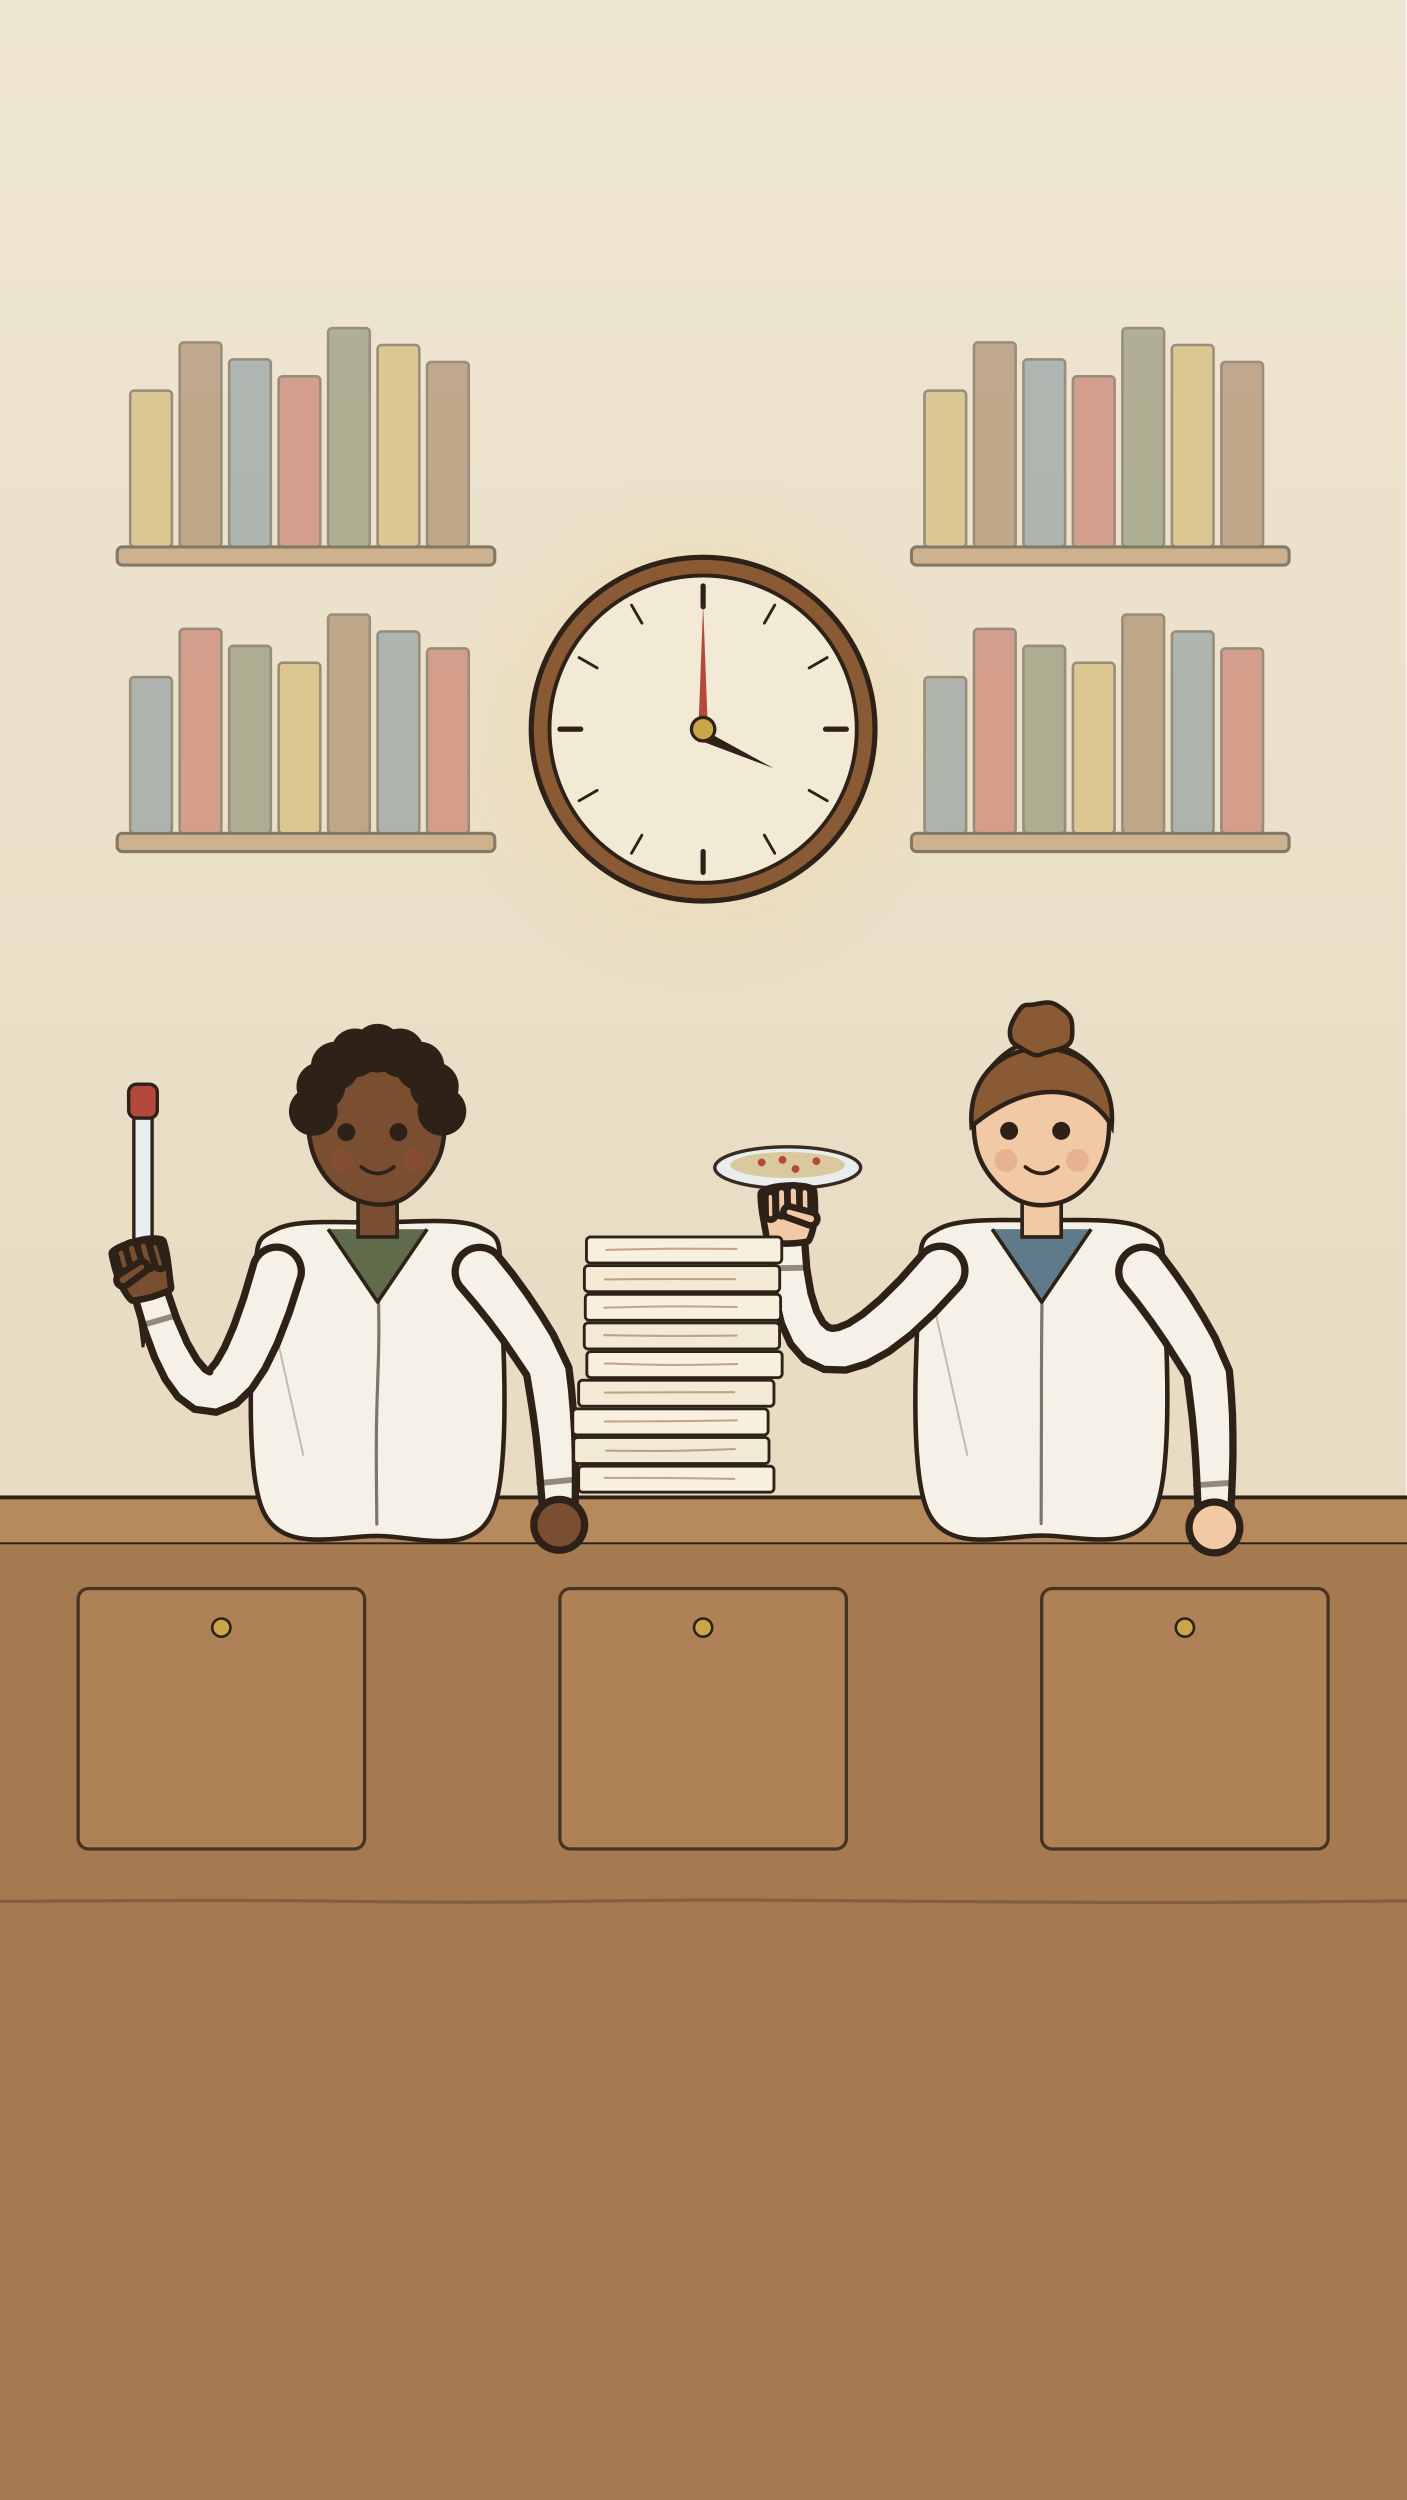
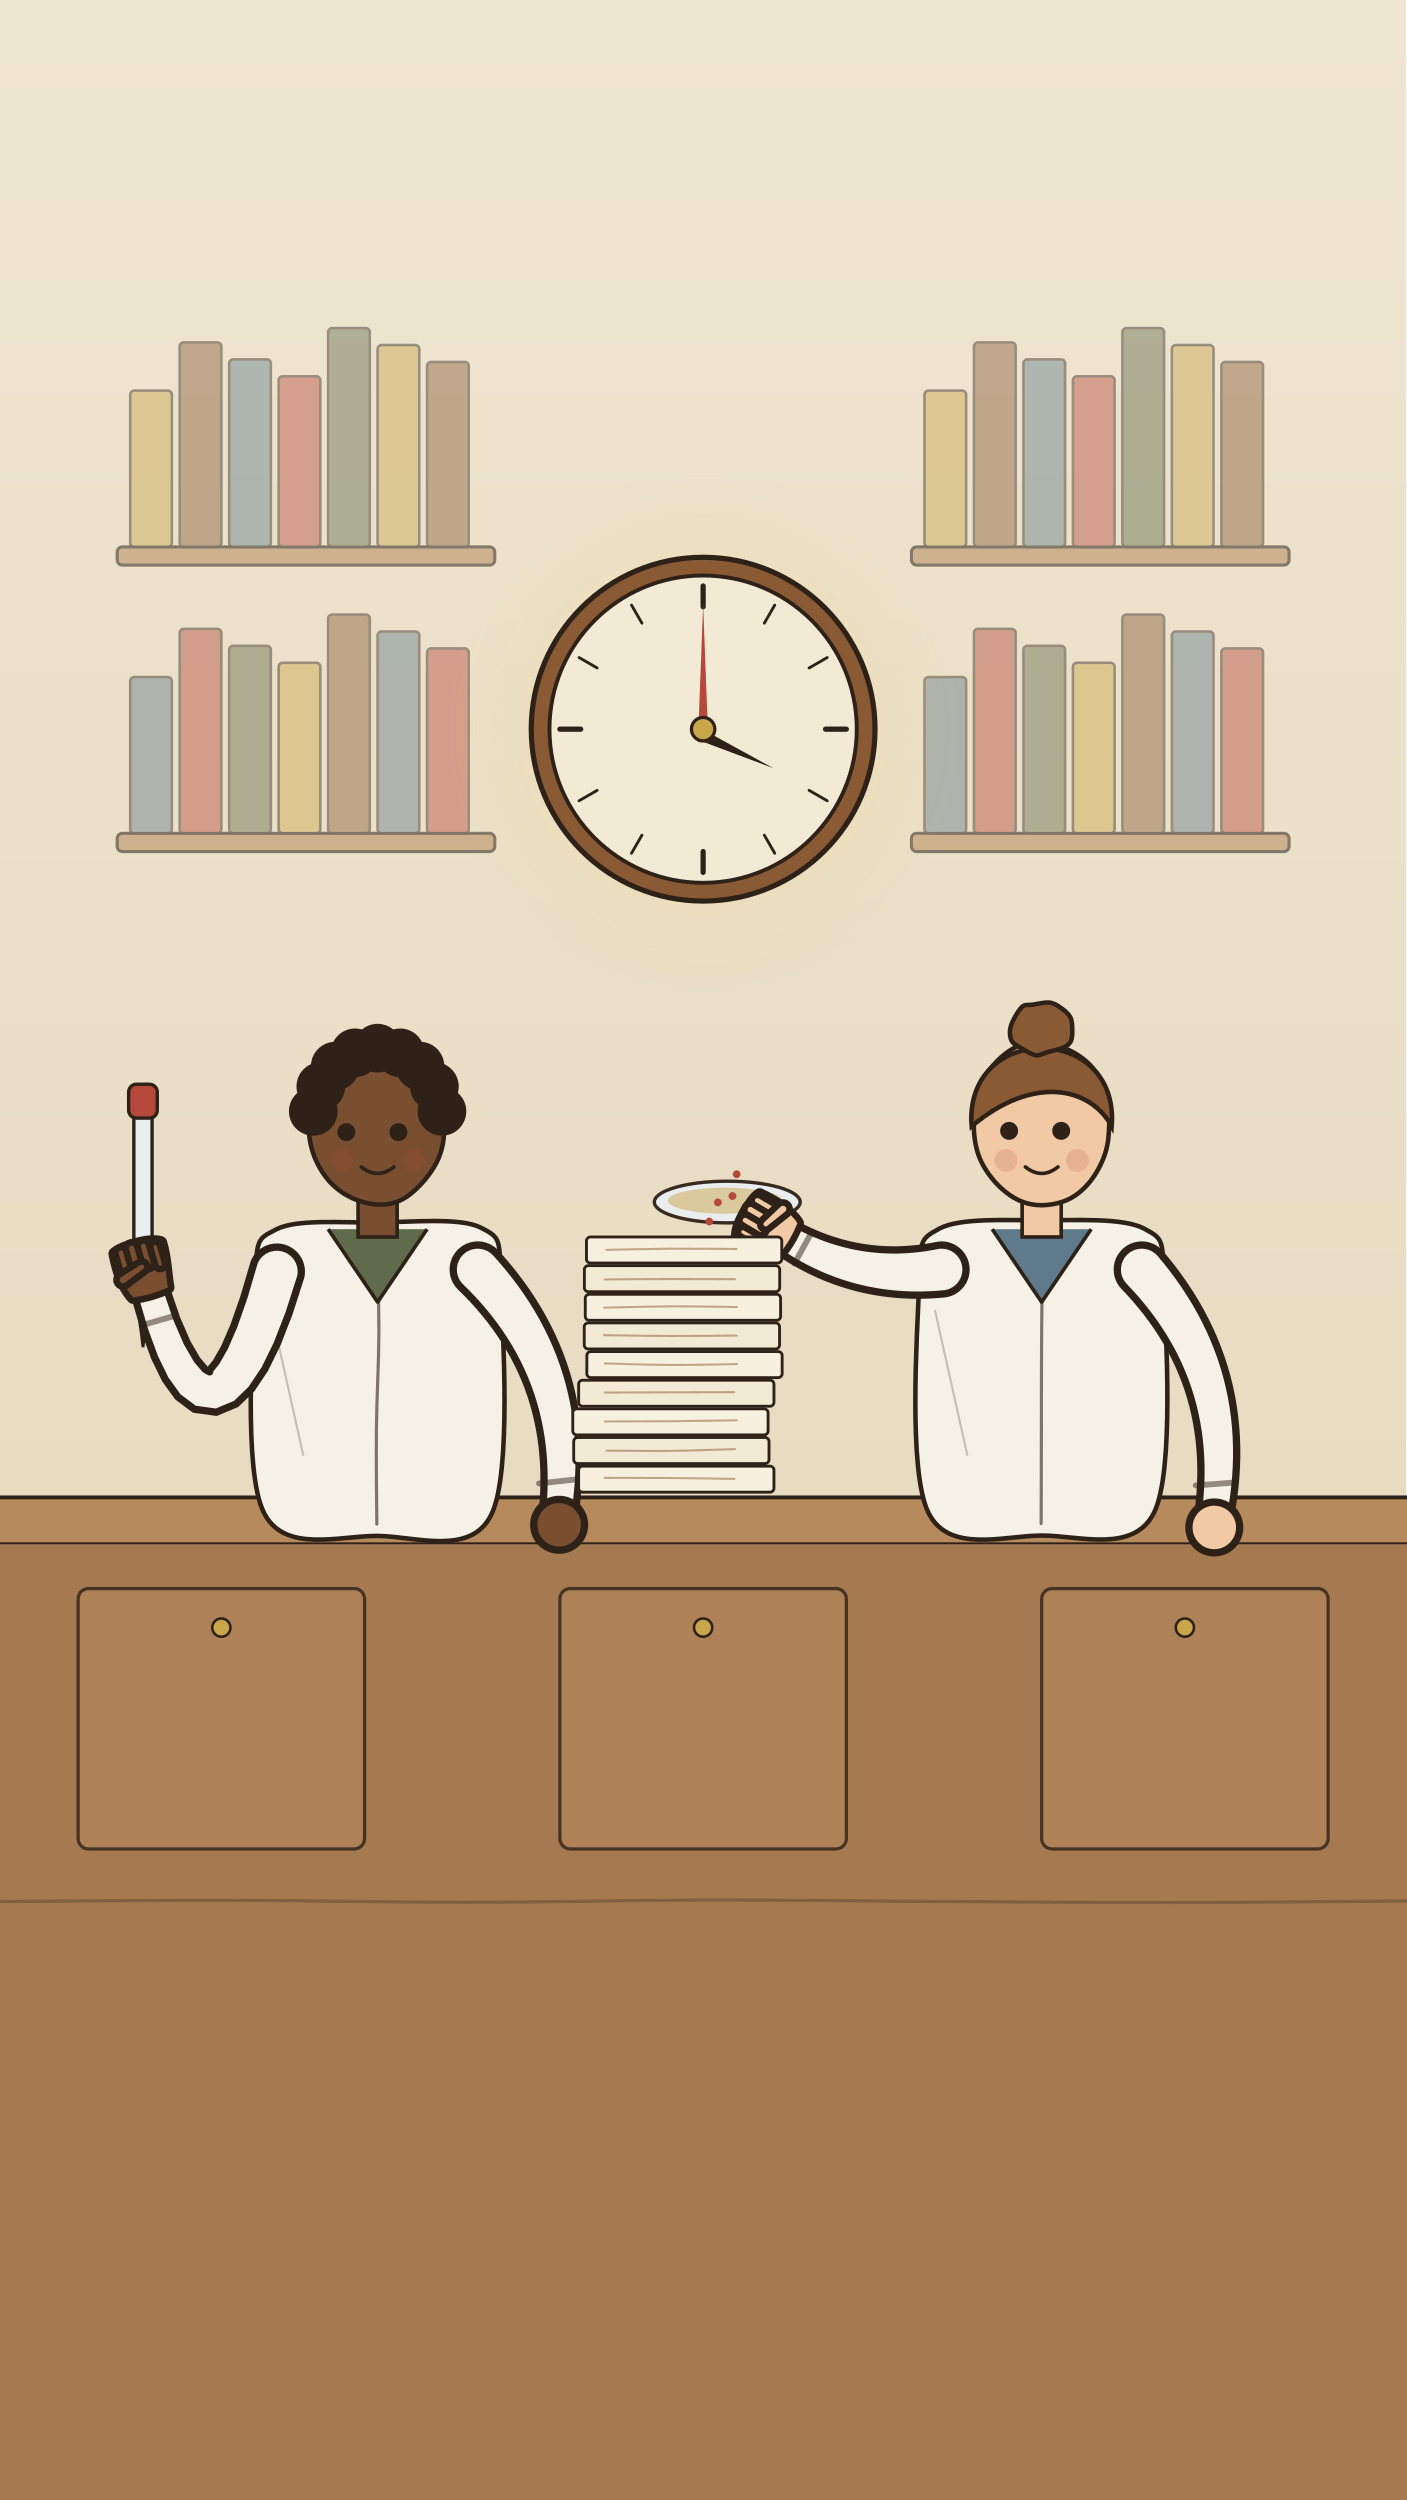
<svg xmlns="http://www.w3.org/2000/svg" viewBox="0 0 1080 1920" width="1080" height="1920">
  <defs>
    <linearGradient id="U003lg1" x1="0" y1="0" x2="0" y2="1">
      <stop offset="0" stop-color="#efe6d2" stop-opacity="1" />
      <stop offset="1" stop-color="#e2d4b6" stop-opacity="1" />
    </linearGradient>
    <radialGradient id="U003rg2" cx="0.5" cy="0.5" r="0.5">
      <stop offset="0" stop-color="#f2c14e" stop-opacity="0.3" />
      <stop offset="0.5" stop-color="#f2c14e" stop-opacity="0.135" />
      <stop offset="1" stop-color="#f2c14e" stop-opacity="0" />
    </radialGradient>
  </defs>
  <rect id="bg-paper" x="0" y="0" width="1080" height="1920" fill="url(#U003lg1)" />
  <g id="archive-shelves-bg" opacity=".55">
    <rect x="90.0" y="420.0" width="290.0" height="14.0" rx="4" fill="#b68a5c" stroke="#2e2218" stroke-width="2.4" />
    <rect x="700.0" y="420.0" width="290.0" height="14.0" rx="4" fill="#b68a5c" stroke="#2e2218" stroke-width="2.4" />
    <rect x="100.0" y="300.0" width="32.0" height="120.0" rx="3" fill="#c9a64a" stroke="#2e2218" stroke-width="2" opacity=".8" />
    <rect x="710.0" y="300.0" width="32.0" height="120.0" rx="3" fill="#c9a64a" stroke="#2e2218" stroke-width="2" opacity=".8" />
    <rect x="138.0" y="263.0" width="32.0" height="157.0" rx="3" fill="#8a5a34" stroke="#2e2218" stroke-width="2" opacity=".8" />
    <rect x="748.0" y="263.0" width="32.0" height="157.0" rx="3" fill="#8a5a34" stroke="#2e2218" stroke-width="2" opacity=".8" />
    <rect x="176.0" y="276.0" width="32.0" height="144.0" rx="3" fill="#5f7a8a" stroke="#2e2218" stroke-width="2" opacity=".8" />
    <rect x="786.0" y="276.0" width="32.0" height="144.0" rx="3" fill="#5f7a8a" stroke="#2e2218" stroke-width="2" opacity=".8" />
    <rect x="214.0" y="289.0" width="32.0" height="131.0" rx="3" fill="#b5483b" stroke="#2e2218" stroke-width="2" opacity=".8" />
    <rect x="824.0" y="289.0" width="32.0" height="131.0" rx="3" fill="#b5483b" stroke="#2e2218" stroke-width="2" opacity=".8" />
    <rect x="252.0" y="252.0" width="32.0" height="168.0" rx="3" fill="#5f6b4a" stroke="#2e2218" stroke-width="2" opacity=".8" />
    <rect x="862.0" y="252.0" width="32.0" height="168.0" rx="3" fill="#5f6b4a" stroke="#2e2218" stroke-width="2" opacity=".8" />
    <rect x="290.0" y="265.0" width="32.0" height="155.0" rx="3" fill="#c9a64a" stroke="#2e2218" stroke-width="2" opacity=".8" />
    <rect x="900.0" y="265.0" width="32.0" height="155.0" rx="3" fill="#c9a64a" stroke="#2e2218" stroke-width="2" opacity=".8" />
    <rect x="328.0" y="278.0" width="32.0" height="142.0" rx="3" fill="#8a5a34" stroke="#2e2218" stroke-width="2" opacity=".8" />
    <rect x="938.0" y="278.0" width="32.0" height="142.0" rx="3" fill="#8a5a34" stroke="#2e2218" stroke-width="2" opacity=".8" />
    <rect x="90.0" y="640.0" width="290.0" height="14.0" rx="4" fill="#b68a5c" stroke="#2e2218" stroke-width="2.4" />
    <rect x="700.0" y="640.0" width="290.0" height="14.0" rx="4" fill="#b68a5c" stroke="#2e2218" stroke-width="2.4" />
    <rect x="100.0" y="520.0" width="32.0" height="120.0" rx="3" fill="#5f7a8a" stroke="#2e2218" stroke-width="2" opacity=".8" />
    <rect x="710.0" y="520.0" width="32.0" height="120.0" rx="3" fill="#5f7a8a" stroke="#2e2218" stroke-width="2" opacity=".8" />
    <rect x="138.0" y="483.0" width="32.0" height="157.0" rx="3" fill="#b5483b" stroke="#2e2218" stroke-width="2" opacity=".8" />
    <rect x="748.0" y="483.0" width="32.0" height="157.0" rx="3" fill="#b5483b" stroke="#2e2218" stroke-width="2" opacity=".8" />
    <rect x="176.0" y="496.0" width="32.0" height="144.0" rx="3" fill="#5f6b4a" stroke="#2e2218" stroke-width="2" opacity=".8" />
    <rect x="786.0" y="496.0" width="32.0" height="144.0" rx="3" fill="#5f6b4a" stroke="#2e2218" stroke-width="2" opacity=".8" />
    <rect x="214.0" y="509.0" width="32.0" height="131.0" rx="3" fill="#c9a64a" stroke="#2e2218" stroke-width="2" opacity=".8" />
    <rect x="824.0" y="509.0" width="32.0" height="131.0" rx="3" fill="#c9a64a" stroke="#2e2218" stroke-width="2" opacity=".8" />
    <rect x="252.0" y="472.0" width="32.0" height="168.0" rx="3" fill="#8a5a34" stroke="#2e2218" stroke-width="2" opacity=".8" />
    <rect x="862.0" y="472.0" width="32.0" height="168.0" rx="3" fill="#8a5a34" stroke="#2e2218" stroke-width="2" opacity=".8" />
    <rect x="290.0" y="485.0" width="32.0" height="155.0" rx="3" fill="#5f7a8a" stroke="#2e2218" stroke-width="2" opacity=".8" />
    <rect x="900.0" y="485.0" width="32.0" height="155.0" rx="3" fill="#5f7a8a" stroke="#2e2218" stroke-width="2" opacity=".8" />
    <rect x="328.0" y="498.0" width="32.0" height="142.0" rx="3" fill="#b5483b" stroke="#2e2218" stroke-width="2" opacity=".8" />
    <rect x="938.0" y="498.0" width="32.0" height="142.0" rx="3" fill="#b5483b" stroke="#2e2218" stroke-width="2" opacity=".8" />
  </g>
  <circle cx="540" cy="560" r="200" fill="url(#U003rg2)" />
  <g id="mv-core-swell-clock-face">
    <circle cx="540" cy="560" r="132" fill="#8a5a34" stroke="#2e2218" stroke-width="4" />
    <circle cx="540" cy="560" r="118" fill="#f3ead6" stroke="#2e2218" stroke-width="3" />
    <path d="M540.0,450.0 L540.0,466.0" stroke="#2e2218" stroke-width="4" stroke-linecap="round" />
    <path d="M595.0,464.7 L587.0,478.6" stroke="#2e2218" stroke-width="2.2" stroke-linecap="round" />
    <path d="M635.3,505.0 L621.4,513.0" stroke="#2e2218" stroke-width="2.2" stroke-linecap="round" />
    <path d="M650.0,560.0 L634.0,560.0" stroke="#2e2218" stroke-width="4" stroke-linecap="round" />
    <path d="M635.3,615.0 L621.4,607.0" stroke="#2e2218" stroke-width="2.2" stroke-linecap="round" />
    <path d="M595.0,655.3 L587.0,641.4" stroke="#2e2218" stroke-width="2.2" stroke-linecap="round" />
    <path d="M540.0,670.0 L540.0,654.0" stroke="#2e2218" stroke-width="4" stroke-linecap="round" />
    <path d="M485.0,655.3 L493.0,641.4" stroke="#2e2218" stroke-width="2.2" stroke-linecap="round" />
    <path d="M444.7,615.0 L458.6,607.0" stroke="#2e2218" stroke-width="2.2" stroke-linecap="round" />
    <path d="M430.0,560.0 L446.0,560.0" stroke="#2e2218" stroke-width="4" stroke-linecap="round" />
    <path d="M444.7,505.0 L458.6,513.0" stroke="#2e2218" stroke-width="2.2" stroke-linecap="round" />
    <path d="M485.0,464.7 L493.0,478.6" stroke="#2e2218" stroke-width="2.2" stroke-linecap="round" />
  </g>
  <g id="mv-rotor-clock-hour-hand" data-pivot="540 560" data-per="6">
    <path d="M532,556 L594,590 L538,569Z" fill="#2e2218" />
    <circle cx="540" cy="560" r="6" fill="#2e2218" />
  </g>
  <g id="mv-rotor-clock-minute-hand" data-pivot="540 560" data-per="1.2">
    <path d="M536,570 L540,464 L544,570Z" fill="#b5483b" />
    <circle cx="540" cy="560" r="9" fill="#c9a64a" stroke="#2e2218" stroke-width="2.5" />
  </g>
  <g id="lab-bench">
    <rect x="-10.0" y="1150.0" width="1100.0" height="36.0" rx="6" fill="#b68a5c" stroke="#2e2218" stroke-width="3" />
    <rect x="-10" y="1186" width="1100" height="740" fill="#a57a50" />
    <rect x="60.0" y="1220.0" width="220.0" height="200.0" rx="8" fill="#b08458" stroke="#2e2218" stroke-width="2.5" opacity=".8" />
    <circle cx="170" cy="1250" r="7" fill="#c9a64a" stroke="#2e2218" stroke-width="2" />
    <rect x="430.0" y="1220.0" width="220.0" height="200.0" rx="8" fill="#b08458" stroke="#2e2218" stroke-width="2.5" opacity=".8" />
    <circle cx="540" cy="1250" r="7" fill="#c9a64a" stroke="#2e2218" stroke-width="2" />
    <rect x="800.0" y="1220.0" width="220.0" height="200.0" rx="8" fill="#b08458" stroke="#2e2218" stroke-width="2.5" opacity=".8" />
    <circle cx="910" cy="1250" r="7" fill="#c9a64a" stroke="#2e2218" stroke-width="2" />
    <path d="M0.2,1460.3 C30.3,1460.2 120.7,1459.4 180.8,1459.5 C240.8,1459.6 300.3,1461.0 360.4,1460.9 C420.4,1460.9 481.0,1459.4 541.0,1459.2 C601.0,1459.1 660.5,1460.0 720.4,1460.3 C780.2,1460.6 840.1,1461.2 900.0,1461.1 C960.0,1461.1 1050.1,1460.1 1080.1,1459.9" fill="none" stroke="#2e2218" stroke-width="2.5" stroke-linecap="round" opacity="0.3" />
  </g>
  <g id="mv-breathe-geneticist-a-person">
    <path d="M212.3,944.1 C196.8,952.1 197.4,950.8 195.8,987.0 C194.1,1023.3 186.7,1129.3 202.5,1161.4 C218.2,1193.5 261.1,1179.2 290.3,1179.6 C319.4,1179.9 361.6,1195.3 377.3,1163.3 C393.1,1131.3 386.1,1024.4 384.8,987.6 C383.4,950.9 385.2,951.0 369.2,942.8 C353.2,934.7 315.1,938.7 288.9,938.9 C262.8,939.1 227.8,936.1 212.3,944.1Z" fill="#f6f1e6" stroke="#2e2218" stroke-width="3.5" />
    <path d="M289.5,947.1 C289.7,959.7 291.0,997.9 291.0,1022.8 C290.9,1047.6 289.4,1071.5 289.1,1096.2 C288.8,1120.8 289.3,1158.1 289.4,1170.5" fill="none" stroke="#2e2218" stroke-width="2.45" stroke-linecap="round" opacity="0.6" />
    <path d="M252,944 L290,1000 L328,944" fill="#5f6b4a" stroke="#2e2218" stroke-width="2.8" stroke-linejoin="round" />
    <path d="M208,1006 l25,112" stroke="#2e2218" stroke-width="1.6" opacity=".25" />
    <g class="mv mv-limb-geneticist-a-r-1" data-pivot="213.1 975.0">
      <rect x="102.8" y="852.7" width="14.0" height="150.0" rx="6" fill="#e9eef0" stroke="#2e2218" stroke-width="2.6" />
      <rect x="98.8" y="832.7" width="22.0" height="26.0" rx="6" fill="#b5483b" stroke="#2e2218" stroke-width="2.6" />
      <path d="M105.83,1002.673 L109.83,1034.673 L113.83,1002.673Z" fill="#e9eef0" stroke="#2e2218" stroke-width="2.2" />
      <path d="M195.2,969.5 L187.2,996.6 L179.6,1018.3 L172.4,1034.9 L166.0,1046.1 L161.4,1051.8 L160.4,1053.0 L161.0,1053.6 L157.6,1051.7 L151.3,1044.3 L143.7,1031.2 L135.7,1012.7 L127.5,988.7 A12.5,12.5 0 0 0 103.6,996.3 L111.0,1021.4 L118.7,1042.5 L127.0,1059.5 L136.6,1072.8 L149.3,1082.3 L166.1,1084.6 L181.4,1078.2 L193.2,1066.7 L203.4,1051.4 L212.9,1032.0 L222.1,1008.3 L231.0,980.5 A18.8,18.8 0 0 0 195.2,969.5Z" fill="#f6f1e6" stroke="#2e2218" stroke-width="5.62" stroke-linejoin="round" />
      <path d="M135.0,1010.3 L108.6,1017.9" stroke="#2e2218" stroke-width="4.50" stroke-linecap="round" opacity=".5" />
      <g transform="translate(115.6 992.5) rotate(343.90) scale(37.500)">
        <g fill="#2e2218" stroke="#2e2218" stroke-width="0.27" stroke-linejoin="round">
          <path d="M0.370,0 C0.111,0.04 -0.111,0.04 -0.370,0 C-0.500,-0.25 -0.510,-0.62 -0.480,-0.960 C-0.288,-1.050 0.288,-1.050 0.480,-0.920 C0.490,-0.62 0.390,-0.22 0.370,0 Z" />
        </g>
        <g fill="#7a4e30" stroke="none">
          <path d="M0.370,0 C0.111,0.04 -0.111,0.04 -0.370,0 C-0.500,-0.25 -0.510,-0.62 -0.480,-0.960 C-0.288,-1.050 0.288,-1.050 0.480,-0.920 C0.490,-0.62 0.390,-0.22 0.370,0 Z" />
        </g>
        <path d="M-0.473,-0.94 L-0.473,-0.57 A0.118,0.118 0 0 0 -0.237,-0.57 L-0.237,-0.94 A0.118,0.118 0 0 0 -0.473,-0.94 Z" fill="#7a4e30" stroke="#2e2218" stroke-width="0.135" stroke-linejoin="round" />
        <path d="M-0.244,-0.97 L-0.244,-0.6 A0.124,0.124 0 0 0 0.004,-0.6 L0.004,-0.97 A0.124,0.124 0 0 0 -0.244,-0.97 Z" fill="#7a4e30" stroke="#2e2218" stroke-width="0.135" stroke-linejoin="round" />
        <path d="M0.002,-0.95 L0.002,-0.58 A0.118,0.118 0 0 0 0.238,-0.58 L0.238,-0.95 A0.118,0.118 0 0 0 0.002,-0.95 Z" fill="#7a4e30" stroke="#2e2218" stroke-width="0.135" stroke-linejoin="round" />
        <path d="M0.248,-0.87 L0.248,-0.5 A0.102,0.102 0 0 0 0.452,-0.5 L0.452,-0.87 A0.102,0.102 0 0 0 0.248,-0.87 Z" fill="#7a4e30" stroke="#2e2218" stroke-width="0.135" stroke-linejoin="round" />
        <path d="M-0.427,-0.272 L0.016,-0.441 A0.115,0.115 0 0 0 -0.056,-0.659 L-0.513,-0.528 A0.135,0.135 0 0 0 -0.427,-0.272 Z" fill="#7a4e30" stroke="#2e2218" stroke-width="0.135" stroke-linejoin="round" />
      </g>
    </g>
-     <g class="mv mv-limb-geneticist-a-l-1" data-pivot="366.9 975.0">
-       <path d="M352.81,987.35 L364.64,1001.26 L375.78,1015.14 L386.31,1029.29 L396.06,1043.53 L404.54,1056.10 L407.16,1071.67 L409.60,1087.42 L411.63,1102.72 L413.18,1117.68 L414.51,1132.29 L415.72,1146.60 L416.71,1160.44 A12.50,12.50 0 0 0 441.69,1160.16 L441.88,1145.80 L441.95,1131.10 L441.79,1116.12 L441.34,1100.49 L440.37,1084.36 L438.96,1067.50 L436.87,1050.19 L425.08,1025.35 L415.39,1009.55 L404.86,993.80 L393.41,978.09 L381.61,963.45 A18.80,18.80 0 0 0 352.81,987.35 Z" fill="#f6f1e6" stroke="#2e2218" stroke-width="5.62" stroke-linejoin="round" />
-       <path d="M414.03,1139.10 L441.50,1136.30" stroke="#2e2218" stroke-width="4.50" stroke-linecap="round" opacity=".5" />
-       <circle cx="429.49" cy="1171.05" r="19.5" fill="#7a4e30" stroke="#2e2218" stroke-width="5.62" />
+     <g class="mv mv-limb-geneticist-a-l-1" data-pivot="366.9 975.0" data-armfixed="1">
+       <path d="M353.36,988.05 L358.25,992.88 L362.88,997.70 L367.37,1002.64 L371.84,1007.86 L376.02,1013.05 L380.04,1018.37 L383.88,1023.81 L387.55,1029.37 L391.04,1035.04 L394.33,1040.83 L397.41,1046.74 L400.30,1052.75 L402.97,1058.86 L405.42,1065.07 L407.71,1071.55 L409.71,1077.94 L411.50,1084.40 L413.05,1090.94 L414.39,1097.53 L415.50,1104.18 L416.39,1110.88 L417.06,1117.62 L417.53,1124.40 L417.78,1131.20 L417.82,1138.17 L417.67,1145.00 L417.33,1151.85 L416.79,1158.82 A12.50,12.50 0 0 0 441.61,1161.78 L442.66,1154.35 L443.51,1146.77 L444.16,1139.14 L444.58,1131.63 L444.77,1123.95 L444.73,1116.25 L444.44,1108.55 L443.90,1100.84 L443.10,1093.13 L442.04,1085.45 L440.71,1077.79 L439.10,1070.17 L437.23,1062.60 L435.15,1055.28 L432.75,1047.84 L430.08,1040.50 L427.15,1033.24 L423.96,1026.09 L420.53,1019.06 L416.87,1012.14 L412.97,1005.35 L408.86,998.69 L404.54,992.16 L400.02,985.78 L395.43,979.69 L390.55,973.59 L385.51,967.63 L380.44,961.95 A18.80,18.80 0 0 0 353.36,988.05Z" fill="#f6f1e6" stroke="#2e2218" stroke-width="5.62" stroke-linejoin="round" />
+       <path d="M413.96,1139.31 L441.39,1136.29" stroke="#2e2218" stroke-width="4.50" stroke-linecap="round" opacity=".5" />
+       <circle cx="429.42" cy="1171.05" r="19.5" fill="#7a4e30" stroke="#2e2218" stroke-width="5.62" />
    </g>
    <g id="mv-nod-geneticist-a-head">
      <rect x="275" y="906" width="30" height="44" fill="#7a4e30" stroke="#2e2218" stroke-width="2.8" />
      <path d="M341.5,862.5 C341.3,870.6 340.6,879.0 338.1,886.2 C335.6,893.4 331.3,900.1 326.5,905.9 C321.7,911.7 315.2,917.8 309.2,921.0 C303.2,924.2 297.2,925.4 290.5,925.1 C283.8,924.9 275.6,922.7 269.2,919.5 C262.8,916.4 256.9,911.9 252.1,906.3 C247.4,900.7 243.1,893.4 240.6,886.0 C238.1,878.6 236.7,869.8 236.9,861.9 C237.1,854.0 239.2,845.8 241.8,838.5 C244.5,831.2 248.1,823.6 252.8,818.0 C257.5,812.5 263.9,808.5 270.0,805.3 C276.1,802.2 282.9,799.3 289.6,799.1 C296.3,799.0 303.7,801.5 310.1,804.5 C316.4,807.6 322.8,812.0 327.7,817.5 C332.6,823.0 336.9,830.1 339.2,837.6 C341.6,845.1 341.7,854.5 341.5,862.5Z" fill="#7a4e30" stroke="#2e2218" stroke-width="3.5" />
      <circle cx="240.6" cy="853.5" r="17.5" fill="#2e2218" stroke="#2e2218" stroke-width="2.4" />
      <circle cx="246.4" cy="834.4" r="17.5" fill="#2e2218" stroke="#2e2218" stroke-width="2.4" />
      <circle cx="257.5" cy="818.8" r="17.5" fill="#2e2218" stroke="#2e2218" stroke-width="2.4" />
      <circle cx="272.7" cy="808.6" r="17.5" fill="#2e2218" stroke="#2e2218" stroke-width="2.4" />
      <circle cx="290.0" cy="805.0" r="17.5" fill="#2e2218" stroke="#2e2218" stroke-width="2.4" />
      <circle cx="307.3" cy="808.6" r="17.5" fill="#2e2218" stroke="#2e2218" stroke-width="2.4" />
      <circle cx="322.5" cy="818.8" r="17.5" fill="#2e2218" stroke="#2e2218" stroke-width="2.4" />
      <circle cx="333.6" cy="834.4" r="17.5" fill="#2e2218" stroke="#2e2218" stroke-width="2.4" />
      <circle cx="339.4" cy="853.5" r="17.5" fill="#2e2218" stroke="#2e2218" stroke-width="2.4" />
      <g id="mv-blink-geneticist-a-eyes">
        <circle cx="266.0" cy="869.5" r="6.9" fill="#2e2218" />
        <circle cx="306.0" cy="869.5" r="6.9" fill="#2e2218" />
      </g>
      <circle cx="262.5" cy="891.2" r="8.8" fill="#b5483b" opacity=".18" />
      <circle cx="317.5" cy="891.2" r="8.8" fill="#b5483b" opacity=".18" />
      <path d="M277.5,896.2 Q290.0,906.2 302.5,896.2" fill="none" stroke="#2e2218" stroke-width="2.8" stroke-linecap="round" />
    </g>
  </g>
  <g id="mv-breathe-geneticist-b-person">
    <path d="M721.4,943.6 C705.6,952.2 707.2,952.1 705.8,988.4 C704.4,1024.8 697.3,1129.9 713.0,1161.7 C728.7,1193.5 771.1,1179.3 800.0,1179.3 C828.9,1179.2 870.7,1193.4 886.4,1161.5 C902.0,1129.6 895.3,1024.4 894.0,988.1 C892.7,951.7 894.3,952.0 878.7,943.6 C863.0,935.1 826.2,937.2 800.0,937.2 C773.8,937.2 737.1,935.1 721.4,943.6Z" fill="#f6f1e6" stroke="#2e2218" stroke-width="3.5" />
    <path d="M800.9,948.9 C800.7,960.9 800.1,996.3 800.0,1021.0 C799.8,1045.8 799.8,1072.5 799.8,1097.3 C799.7,1122.2 799.6,1157.9 799.6,1170.1" fill="none" stroke="#2e2218" stroke-width="2.45" stroke-linecap="round" opacity="0.6" />
    <path d="M762,944 L800,1000 L838,944" fill="#5f7a8a" stroke="#2e2218" stroke-width="2.8" stroke-linejoin="round" />
    <path d="M718,1006 l25,112" stroke="#2e2218" stroke-width="1.6" opacity=".25" />
-     <g class="mv mv-limb-geneticist-b-r-1" data-pivot="723.1 975.0">
-       <ellipse cx="604.96" cy="896.748" rx="56" ry="16" fill="#e9eef0" stroke="#2e2218" stroke-width="2.6" opacity=".95" />
-       <ellipse cx="604.96" cy="894.748" rx="44" ry="10" fill="#c9a64a" opacity=".5" />
-       <circle cx="584.96" cy="892.748" r="3" fill="#b5483b" />
-       <circle cx="610.96" cy="897.748" r="3" fill="#b5483b" />
-       <circle cx="626.96" cy="891.748" r="3" fill="#b5483b" />
-       <circle cx="600.96" cy="890.748" r="3" fill="#b5483b" />
-       <path d="M709.2,962.4 L691.5,982.5 L675.9,998.0 L662.5,1009.3 L651.6,1016.4 L643.7,1019.6 L639.2,1020.2 L636.2,1019.4 L632.0,1015.7 L627.1,1006.9 L622.8,993.1 L619.6,974.4 L617.8,950.7 A12.5,12.5 0 0 0 592.8,952.0 L593.5,976.8 L595.8,998.4 L600.2,1016.7 L607.2,1032.2 L617.9,1044.5 L632.9,1051.7 L649.7,1052.2 L666.1,1047.2 L682.7,1038.0 L699.8,1025.0 L718.0,1008.1 L737.0,987.6 A18.8,18.8 0 0 0 709.2,962.4Z" fill="#f6f1e6" stroke="#2e2218" stroke-width="5.62" stroke-linejoin="round" />
-       <path d="M619.4,973.6 L591.9,974.1" stroke="#2e2218" stroke-width="4.50" stroke-linecap="round" opacity=".5" />
-       <g transform="translate(605.3 951.4) rotate(359.03) scale(37.500)">
+     <g class="mv mv-limb-geneticist-b-r-1" data-pivot="723.1 975.0" data-armfixed="1">
+       <ellipse cx="558.54" cy="923.16" rx="56" ry="16" fill="#e9eef0" stroke="#2e2218" stroke-width="2.6" opacity=".95" />
+       <ellipse cx="556.83" cy="922.12" rx="44" ry="10" fill="#c9a64a" opacity=".5" />
+       <circle cx="544.69" cy="938.14" r="3" fill="#b5483b" />
+       <circle cx="562.52" cy="918.56" r="3" fill="#b5483b" />
+       <circle cx="565.74" cy="901.78" r="3" fill="#b5483b" />
+       <circle cx="551.33" cy="923.45" r="3" fill="#b5483b" />
+       <path d="M720.41,956.39 L716.40,957.17 L712.52,957.84 L708.63,958.42 L704.72,958.91 L700.66,959.32 L696.73,959.62 L692.80,959.82 L688.86,959.93 L684.92,959.94 L680.98,959.84 L677.03,959.65 L673.09,959.35 L669.15,958.95 L665.22,958.45 L661.16,957.81 L657.25,957.09 L653.36,956.27 L649.48,955.35 L645.61,954.32 L641.77,953.20 L637.94,951.97 L634.14,950.65 L630.36,949.22 L626.51,947.66 L622.79,946.05 L619.10,944.34 L615.44,942.55 L611.72,940.63 A12.50,12.50 0 0 0 598.88,962.07 L602.71,964.59 L606.70,967.08 L610.75,969.49 L614.87,971.80 L618.95,973.97 L623.18,976.09 L627.48,978.11 L631.84,980.02 L636.26,981.82 L640.72,983.52 L645.24,985.10 L649.80,986.56 L654.41,987.91 L658.92,989.11 L663.60,990.21 L668.32,991.20 L673.07,992.06 L677.84,992.80 L682.63,993.41 L687.44,993.90 L692.26,994.27 L697.09,994.52 L701.93,994.65 L706.62,994.66 L711.46,994.56 L716.29,994.35 L721.12,994.02 L725.79,993.61 A18.80,18.80 0 0 0 720.41,956.39Z" fill="#f6f1e6" stroke="#2e2218" stroke-width="5.62" stroke-linejoin="round" />
+       <path d="M623.44,946.19 L610.22,970.28" stroke="#2e2218" stroke-width="4.50" stroke-linecap="round" opacity=".5" />
+       <g transform="translate(605.33 951.37) rotate(300.47) scale(37.500)">
        <g fill="#2e2218" stroke="#2e2218" stroke-width="0.27" stroke-linejoin="round">
          <path d="M-0.370,0 C-0.111,0.04 0.111,0.04 0.370,0 C0.500,-0.25 0.510,-0.62 0.480,-0.960 C0.288,-1.050 -0.288,-1.050 -0.480,-0.920 C-0.490,-0.62 -0.390,-0.22 -0.370,0 Z" />
        </g>
        <g fill="#f1c9a5" stroke="none">
          <path d="M-0.370,0 C-0.111,0.04 0.111,0.04 0.370,0 C0.500,-0.25 0.510,-0.62 0.480,-0.960 C0.288,-1.050 -0.288,-1.050 -0.480,-0.920 C-0.490,-0.62 -0.390,-0.22 -0.370,0 Z" />
        </g>
        <path d="M0.237,-0.94 L0.237,-0.57 A0.118,0.118 0 0 0 0.473,-0.57 L0.473,-0.94 A0.118,0.118 0 0 0 0.237,-0.94 Z" fill="#f1c9a5" stroke="#2e2218" stroke-width="0.135" stroke-linejoin="round" />
        <path d="M-0.004,-0.97 L-0.004,-0.6 A0.124,0.124 0 0 0 0.244,-0.6 L0.244,-0.97 A0.124,0.124 0 0 0 -0.004,-0.97 Z" fill="#f1c9a5" stroke="#2e2218" stroke-width="0.135" stroke-linejoin="round" />
        <path d="M-0.238,-0.95 L-0.238,-0.58 A0.118,0.118 0 0 0 -0.002,-0.58 L-0.002,-0.95 A0.118,0.118 0 0 0 -0.238,-0.95 Z" fill="#f1c9a5" stroke="#2e2218" stroke-width="0.135" stroke-linejoin="round" />
        <path d="M-0.452,-0.87 L-0.452,-0.5 A0.102,0.102 0 0 0 -0.248,-0.5 L-0.248,-0.87 A0.102,0.102 0 0 0 -0.452,-0.87 Z" fill="#f1c9a5" stroke="#2e2218" stroke-width="0.135" stroke-linejoin="round" />
        <path d="M0.513,-0.528 L0.056,-0.659 A0.115,0.115 0 0 0 -0.016,-0.441 L0.427,-0.272 A0.135,0.135 0 0 0 0.513,-0.528 Z" fill="#f1c9a5" stroke="#2e2218" stroke-width="0.135" stroke-linejoin="round" />
      </g>
    </g>
-     <g class="mv mv-limb-geneticist-b-l-1" data-pivot="876.9 975.0">
-       <path d="M862.28,986.84 L873.75,1001.06 L884.36,1015.41 L894.43,1029.95 L903.66,1044.48 L911.68,1057.37 L913.73,1073.02 L915.66,1088.85 L917.09,1104.17 L918.19,1119.29 L919.01,1133.89 L919.66,1148.26 L920.23,1162.09 A12.50,12.50 0 0 0 945.17,1162.70 L945.87,1148.26 L946.49,1133.59 L946.89,1118.61 L946.88,1103.01 L946.57,1086.85 L945.60,1069.97 L944.17,1052.66 L933.21,1027.39 L924.12,1011.28 L914.25,995.15 L903.26,979.10 L891.99,963.98 A18.80,18.80 0 0 0 862.28,986.84 Z" fill="#f6f1e6" stroke="#2e2218" stroke-width="5.62" stroke-linejoin="round" />
-       <path d="M918.36,1140.63 L945.82,1138.79" stroke="#2e2218" stroke-width="4.50" stroke-linecap="round" opacity=".5" />
-       <circle cx="932.68" cy="1173.09" r="19.5" fill="#f1c9a5" stroke="#2e2218" stroke-width="5.62" />
+     <g class="mv mv-limb-geneticist-b-l-1" data-pivot="876.9 975.0" data-armfixed="1">
+       <path d="M862.92,987.57 L867.63,992.57 L872.09,997.55 L876.41,1002.65 L880.69,1008.02 L884.69,1013.35 L888.52,1018.81 L892.18,1024.38 L895.65,1030.06 L898.93,1035.86 L902.02,1041.76 L904.90,1047.77 L907.57,1053.88 L910.02,1060.08 L912.26,1066.38 L914.32,1072.94 L916.10,1079.39 L917.66,1085.91 L918.98,1092.50 L920.09,1099.14 L920.97,1105.82 L921.62,1112.55 L922.06,1119.31 L922.29,1126.10 L922.31,1132.91 L922.11,1139.88 L921.71,1146.70 L921.13,1153.54 L920.35,1160.49 A12.50,12.50 0 0 0 945.05,1164.30 L946.35,1156.92 L947.48,1149.37 L948.39,1141.77 L949.07,1134.27 L949.53,1126.61 L949.76,1118.91 L949.74,1111.20 L949.47,1103.47 L948.94,1095.74 L948.14,1088.02 L947.08,1080.32 L945.75,1072.65 L944.14,1065.02 L942.31,1057.63 L940.17,1050.11 L937.76,1042.68 L935.08,1035.32 L932.15,1028.07 L928.97,1020.91 L925.54,1013.87 L921.89,1006.94 L918.01,1000.14 L913.92,993.47 L909.62,986.93 L905.25,980.68 L900.59,974.42 L895.75,968.29 L890.88,962.43 A18.80,18.80 0 0 0 862.92,987.57Z" fill="#f6f1e6" stroke="#2e2218" stroke-width="5.62" stroke-linejoin="round" />
+       <path d="M918.33,1140.81 L945.77,1138.76" stroke="#2e2218" stroke-width="4.50" stroke-linecap="round" opacity=".5" />
+       <circle cx="932.58" cy="1173.09" r="19.5" fill="#f1c9a5" stroke="#2e2218" stroke-width="5.62" />
    </g>
    <g id="mv-nod-geneticist-b-head">
      <rect x="785" y="906" width="30" height="44" fill="#f1c9a5" stroke="#2e2218" stroke-width="2.8" />
      <path d="M851.9,862.9 C851.7,870.8 851.2,878.6 848.7,886.0 C846.3,893.4 842.0,901.4 837.4,907.2 C832.7,913.0 827.3,917.8 821.0,920.9 C814.8,924.0 806.6,925.6 799.9,925.6 C793.2,925.6 786.8,924.1 780.8,921.0 C774.7,917.9 768.3,912.5 763.4,906.9 C758.5,901.2 754.1,894.4 751.5,887.1 C748.9,879.8 747.8,871.2 747.8,862.9 C747.7,854.7 748.5,845.2 751.0,837.8 C753.4,830.4 757.6,824.1 762.4,818.5 C767.3,812.9 773.9,807.1 780.1,804.2 C786.2,801.2 792.8,800.7 799.4,800.9 C805.9,801.1 812.9,802.7 819.2,805.6 C825.6,808.5 832.6,812.9 837.7,818.5 C842.7,824.0 847.1,831.5 849.5,838.9 C851.9,846.4 852.0,855.1 851.9,862.9Z" fill="#f1c9a5" stroke="#2e2218" stroke-width="3.5" />
      <path d="M746.2,865.0 C740.0,785.0 860.0,785.0 853.8,865.0 C837.5,835.0 793.8,825.0 746.2,865.0Z" fill="#8a5a34" stroke="#2e2218" stroke-width="3.5" />
      <path d="M823.5,791.3 C823.6,794.4 823.4,797.7 822.3,799.9 C821.1,802.1 819.5,803.2 816.5,804.6 C813.5,805.9 807.7,807.1 804.2,808.1 C800.6,809.0 798.7,811.0 795.3,810.4 C791.8,809.8 786.6,806.3 783.6,804.5 C780.6,802.7 778.4,801.8 777.1,799.6 C775.8,797.3 775.4,794.0 775.7,791.1 C776.0,788.2 777.3,785.1 778.9,782.1 C780.5,779.1 783.1,774.7 785.4,772.9 C787.8,771.2 789.5,772.1 793.0,771.6 C796.4,771.1 802.3,769.6 805.9,770.0 C809.5,770.4 811.8,772.0 814.5,773.9 C817.2,775.7 820.5,778.4 822.0,781.3 C823.5,784.2 823.5,788.2 823.5,791.3Z" fill="#8a5a34" stroke="#2e2218" stroke-width="3.5" />
      <g id="mv-blink-geneticist-b-eyes">
        <circle cx="775.0" cy="868.5" r="6.9" fill="#2e2218" />
        <circle cx="815.0" cy="868.5" r="6.9" fill="#2e2218" />
      </g>
      <circle cx="772.5" cy="891.2" r="8.8" fill="#b5483b" opacity=".18" />
      <circle cx="827.5" cy="891.2" r="8.8" fill="#b5483b" opacity=".18" />
      <path d="M787.5,896.2 Q800.0,906.2 812.5,896.2" fill="none" stroke="#2e2218" stroke-width="2.8" stroke-linecap="round" />
    </g>
  </g>
  <g id="mv-grow-paper-stack" data-from=".25" data-to="1" data-axis="y" data-dur="3.2" data-delay=".4">
    <rect x="444.4" y="1126.0" width="150.0" height="20.0" rx="3" fill="#f7f0de" stroke="#2e2218" stroke-width="2.2" />
    <path d="M464.3,1135.0 C472.6,1135.0 497.7,1135.0 514.3,1135.1 C530.9,1135.2 555.7,1135.7 564.0,1135.8" fill="none" stroke="#8a5a34" stroke-width="1.6" stroke-linecap="round" opacity="0.5" />
    <rect x="440.6" y="1104.0" width="150.0" height="20.0" rx="3" fill="#f3ead6" stroke="#2e2218" stroke-width="2.2" />
    <path d="M465.7,1114.1 C473.9,1114.1 498.5,1114.5 514.9,1114.3 C531.3,1114.1 556.1,1113.1 564.4,1112.9" fill="none" stroke="#8a5a34" stroke-width="1.6" stroke-linecap="round" opacity="0.5" />
    <rect x="439.9" y="1082.0" width="150.0" height="20.0" rx="3" fill="#f7f0de" stroke="#2e2218" stroke-width="2.2" />
    <path d="M464.6,1091.7 C472.9,1091.6 497.5,1091.7 514.4,1091.5 C531.3,1091.4 557.2,1090.9 565.8,1090.8" fill="none" stroke="#8a5a34" stroke-width="1.6" stroke-linecap="round" opacity="0.5" />
    <rect x="444.4" y="1060.0" width="150.0" height="20.0" rx="3" fill="#f3ead6" stroke="#2e2218" stroke-width="2.2" />
    <path d="M464.7,1069.5 C473.2,1069.5 499.0,1069.4 515.5,1069.3 C532.1,1069.3 555.8,1069.2 563.9,1069.2" fill="none" stroke="#8a5a34" stroke-width="1.6" stroke-linecap="round" opacity="0.5" />
    <rect x="450.7" y="1038.0" width="150.0" height="20.0" rx="3" fill="#f7f0de" stroke="#2e2218" stroke-width="2.2" />
    <path d="M464.6,1047.1 C473.2,1047.3 499.2,1048.3 516.1,1048.3 C533.0,1048.4 557.8,1047.7 566.1,1047.6" fill="none" stroke="#8a5a34" stroke-width="1.6" stroke-linecap="round" opacity="0.5" />
    <rect x="448.7" y="1016.0" width="150.0" height="20.0" rx="3" fill="#f3ead6" stroke="#2e2218" stroke-width="2.2" />
    <path d="M463.9,1025.4 C472.5,1025.5 498.7,1026.0 515.7,1026.0 C532.7,1026.1 557.4,1025.8 565.7,1025.7" fill="none" stroke="#8a5a34" stroke-width="1.6" stroke-linecap="round" opacity="0.5" />
    <rect x="449.5" y="994.0" width="150.0" height="20.0" rx="3" fill="#f7f0de" stroke="#2e2218" stroke-width="2.2" />
    <path d="M464.0,1004.3 C472.4,1004.1 497.3,1003.4 514.3,1003.3 C531.2,1003.2 557.3,1003.7 565.9,1003.8" fill="none" stroke="#8a5a34" stroke-width="1.6" stroke-linecap="round" opacity="0.5" />
    <rect x="448.8" y="972.0" width="150.0" height="20.0" rx="3" fill="#f3ead6" stroke="#2e2218" stroke-width="2.2" />
    <path d="M464.5,982.6 C473.1,982.5 499.3,982.3 516.0,982.3 C532.6,982.3 556.3,982.4 564.4,982.4" fill="none" stroke="#8a5a34" stroke-width="1.6" stroke-linecap="round" opacity="0.5" />
    <rect x="450.4" y="950.0" width="150.0" height="20.0" rx="3" fill="#f7f0de" stroke="#2e2218" stroke-width="2.2" />
    <path d="M465.7,959.9 C473.9,959.7 498.1,959.2 514.8,959.0 C531.4,958.9 557.2,959.2 565.6,959.2" fill="none" stroke="#8a5a34" stroke-width="1.6" stroke-linecap="round" opacity="0.5" />
  </g>
</svg>
